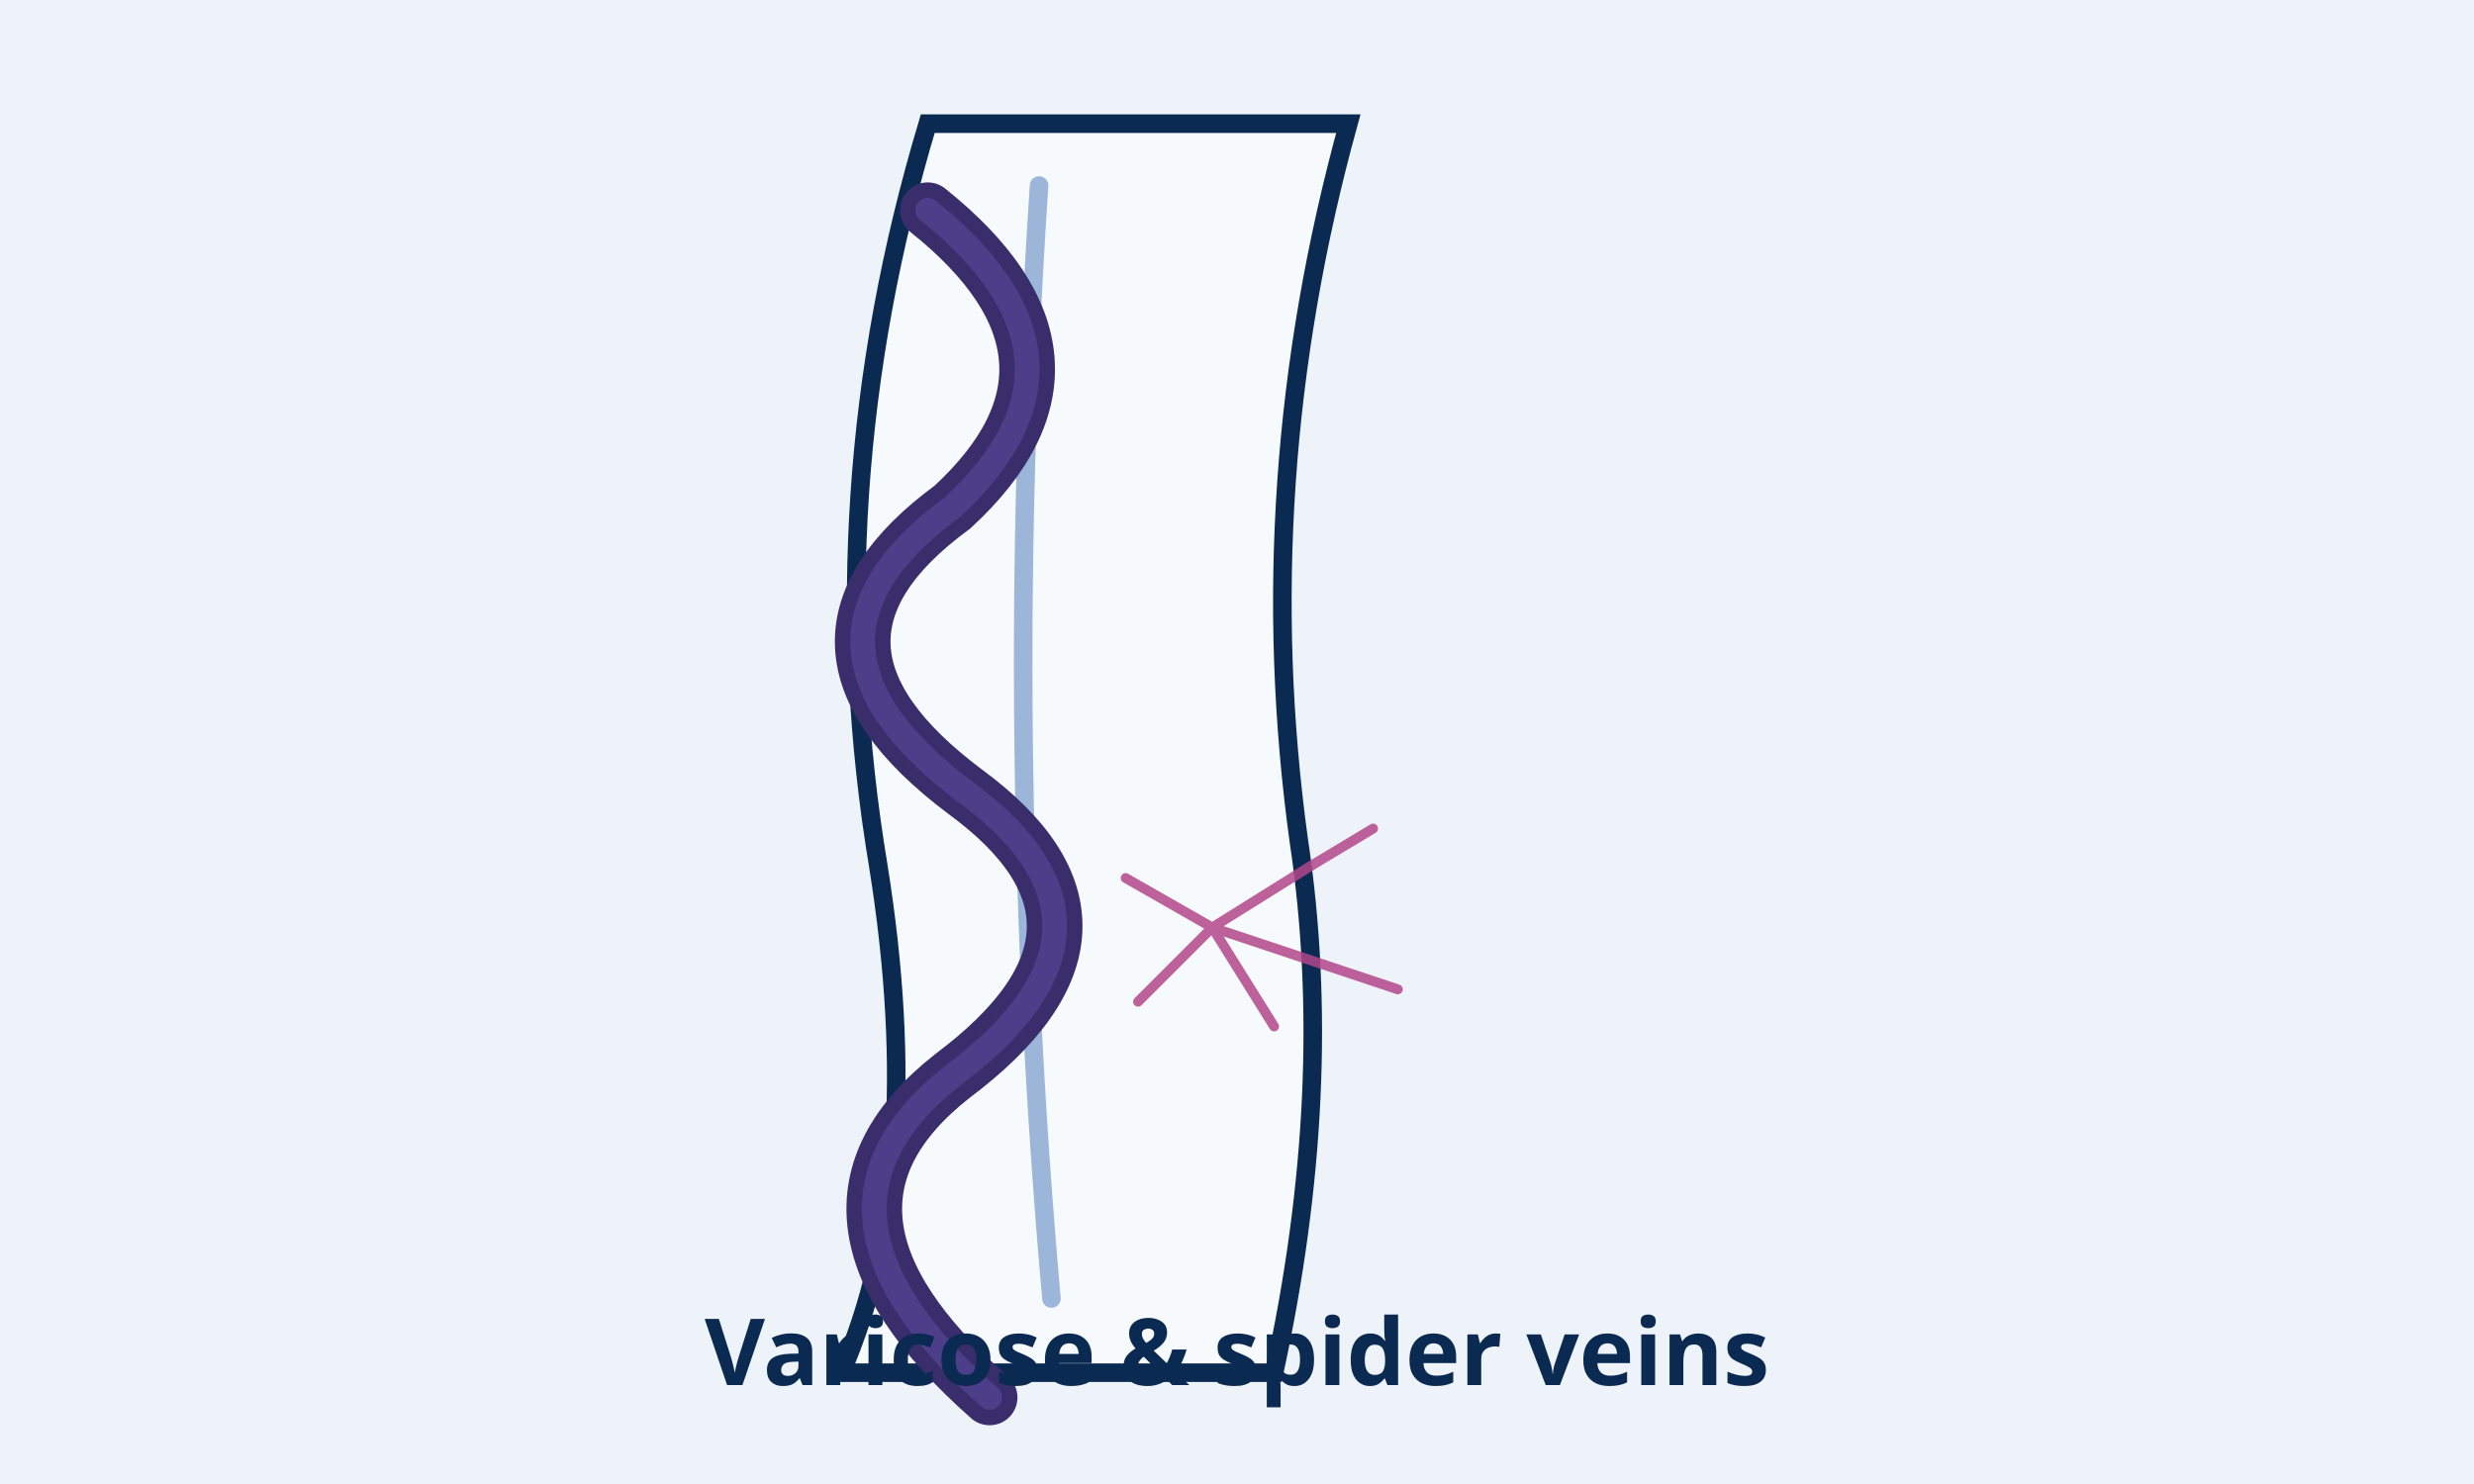
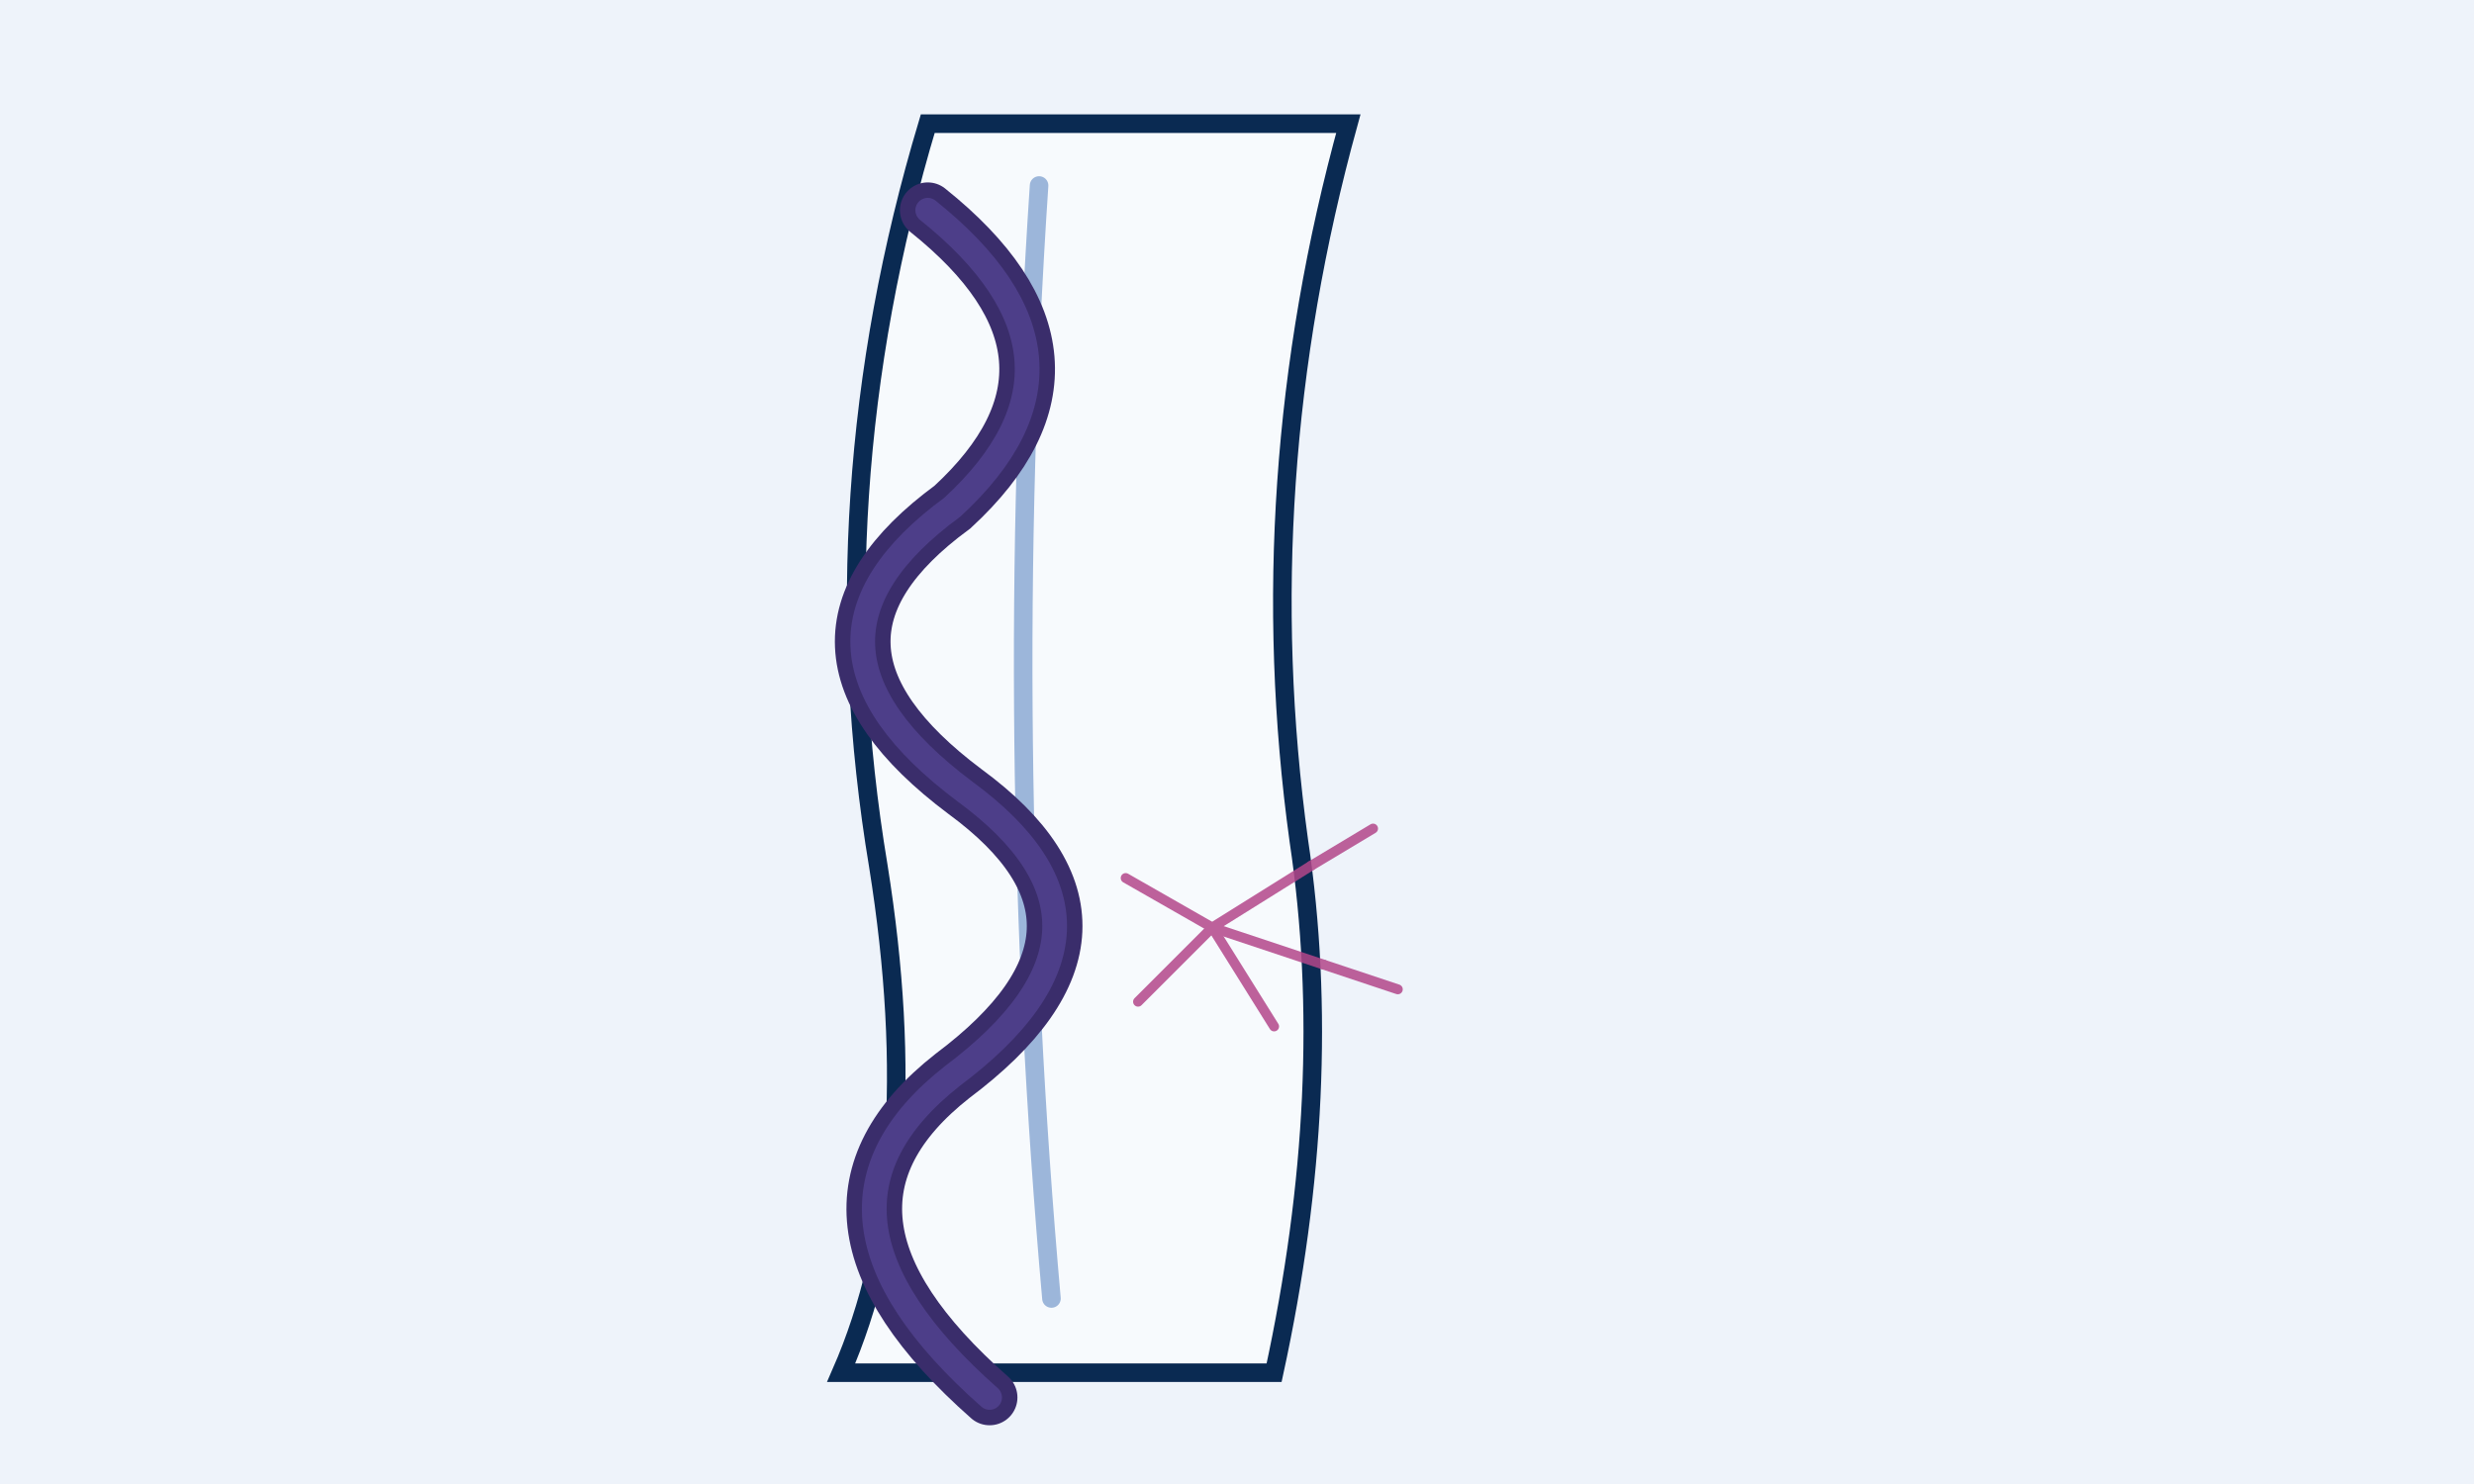
<svg xmlns="http://www.w3.org/2000/svg" viewBox="0 0 400 240" role="img" aria-label="Diagram of a leg showing tortuous varicose veins and a cluster of spider veins">
  <rect width="400" height="240" fill="#eef3fa" />
  <path d="M150 20 q-18 60 -8 120 q8 50 -6 82 h70 q10 -46 4 -86 q-8 -58 8 -116 z" fill="#f7fafd" stroke="#0a2a52" stroke-width="3" />
  <path d="M168 30 q-6 90 2 180" fill="none" stroke="#9cb6da" stroke-width="3" stroke-linecap="round" />
  <path d="M150 34 q30 24 4 48 q-30 22 2 46 q30 22 -2 46 q-28 22 6 52" fill="none" stroke="#3a2d6b" stroke-width="9" stroke-linecap="round" />
  <path d="M150 34 q30 24 4 48 q-30 22 2 46 q30 22 -2 46 q-28 22 6 52" fill="none" stroke="#5a4a9c" stroke-width="4" stroke-linecap="round" opacity="0.6" />
  <g stroke="#b3468a" stroke-width="1.6" stroke-linecap="round" opacity="0.85">
    <line x1="196" y1="150" x2="212" y2="140" />
    <line x1="196" y1="150" x2="214" y2="156" />
    <line x1="196" y1="150" x2="206" y2="166" />
    <line x1="196" y1="150" x2="184" y2="162" />
    <line x1="196" y1="150" x2="182" y2="142" />
    <line x1="212" y1="140" x2="222" y2="134" />
    <line x1="214" y1="156" x2="226" y2="160" />
  </g>
-   <text x="200" y="224" text-anchor="middle" font-family="system-ui, sans-serif" font-size="15" fill="#0a2a52" font-weight="700">Varicose &amp; spider veins</text>
</svg>
